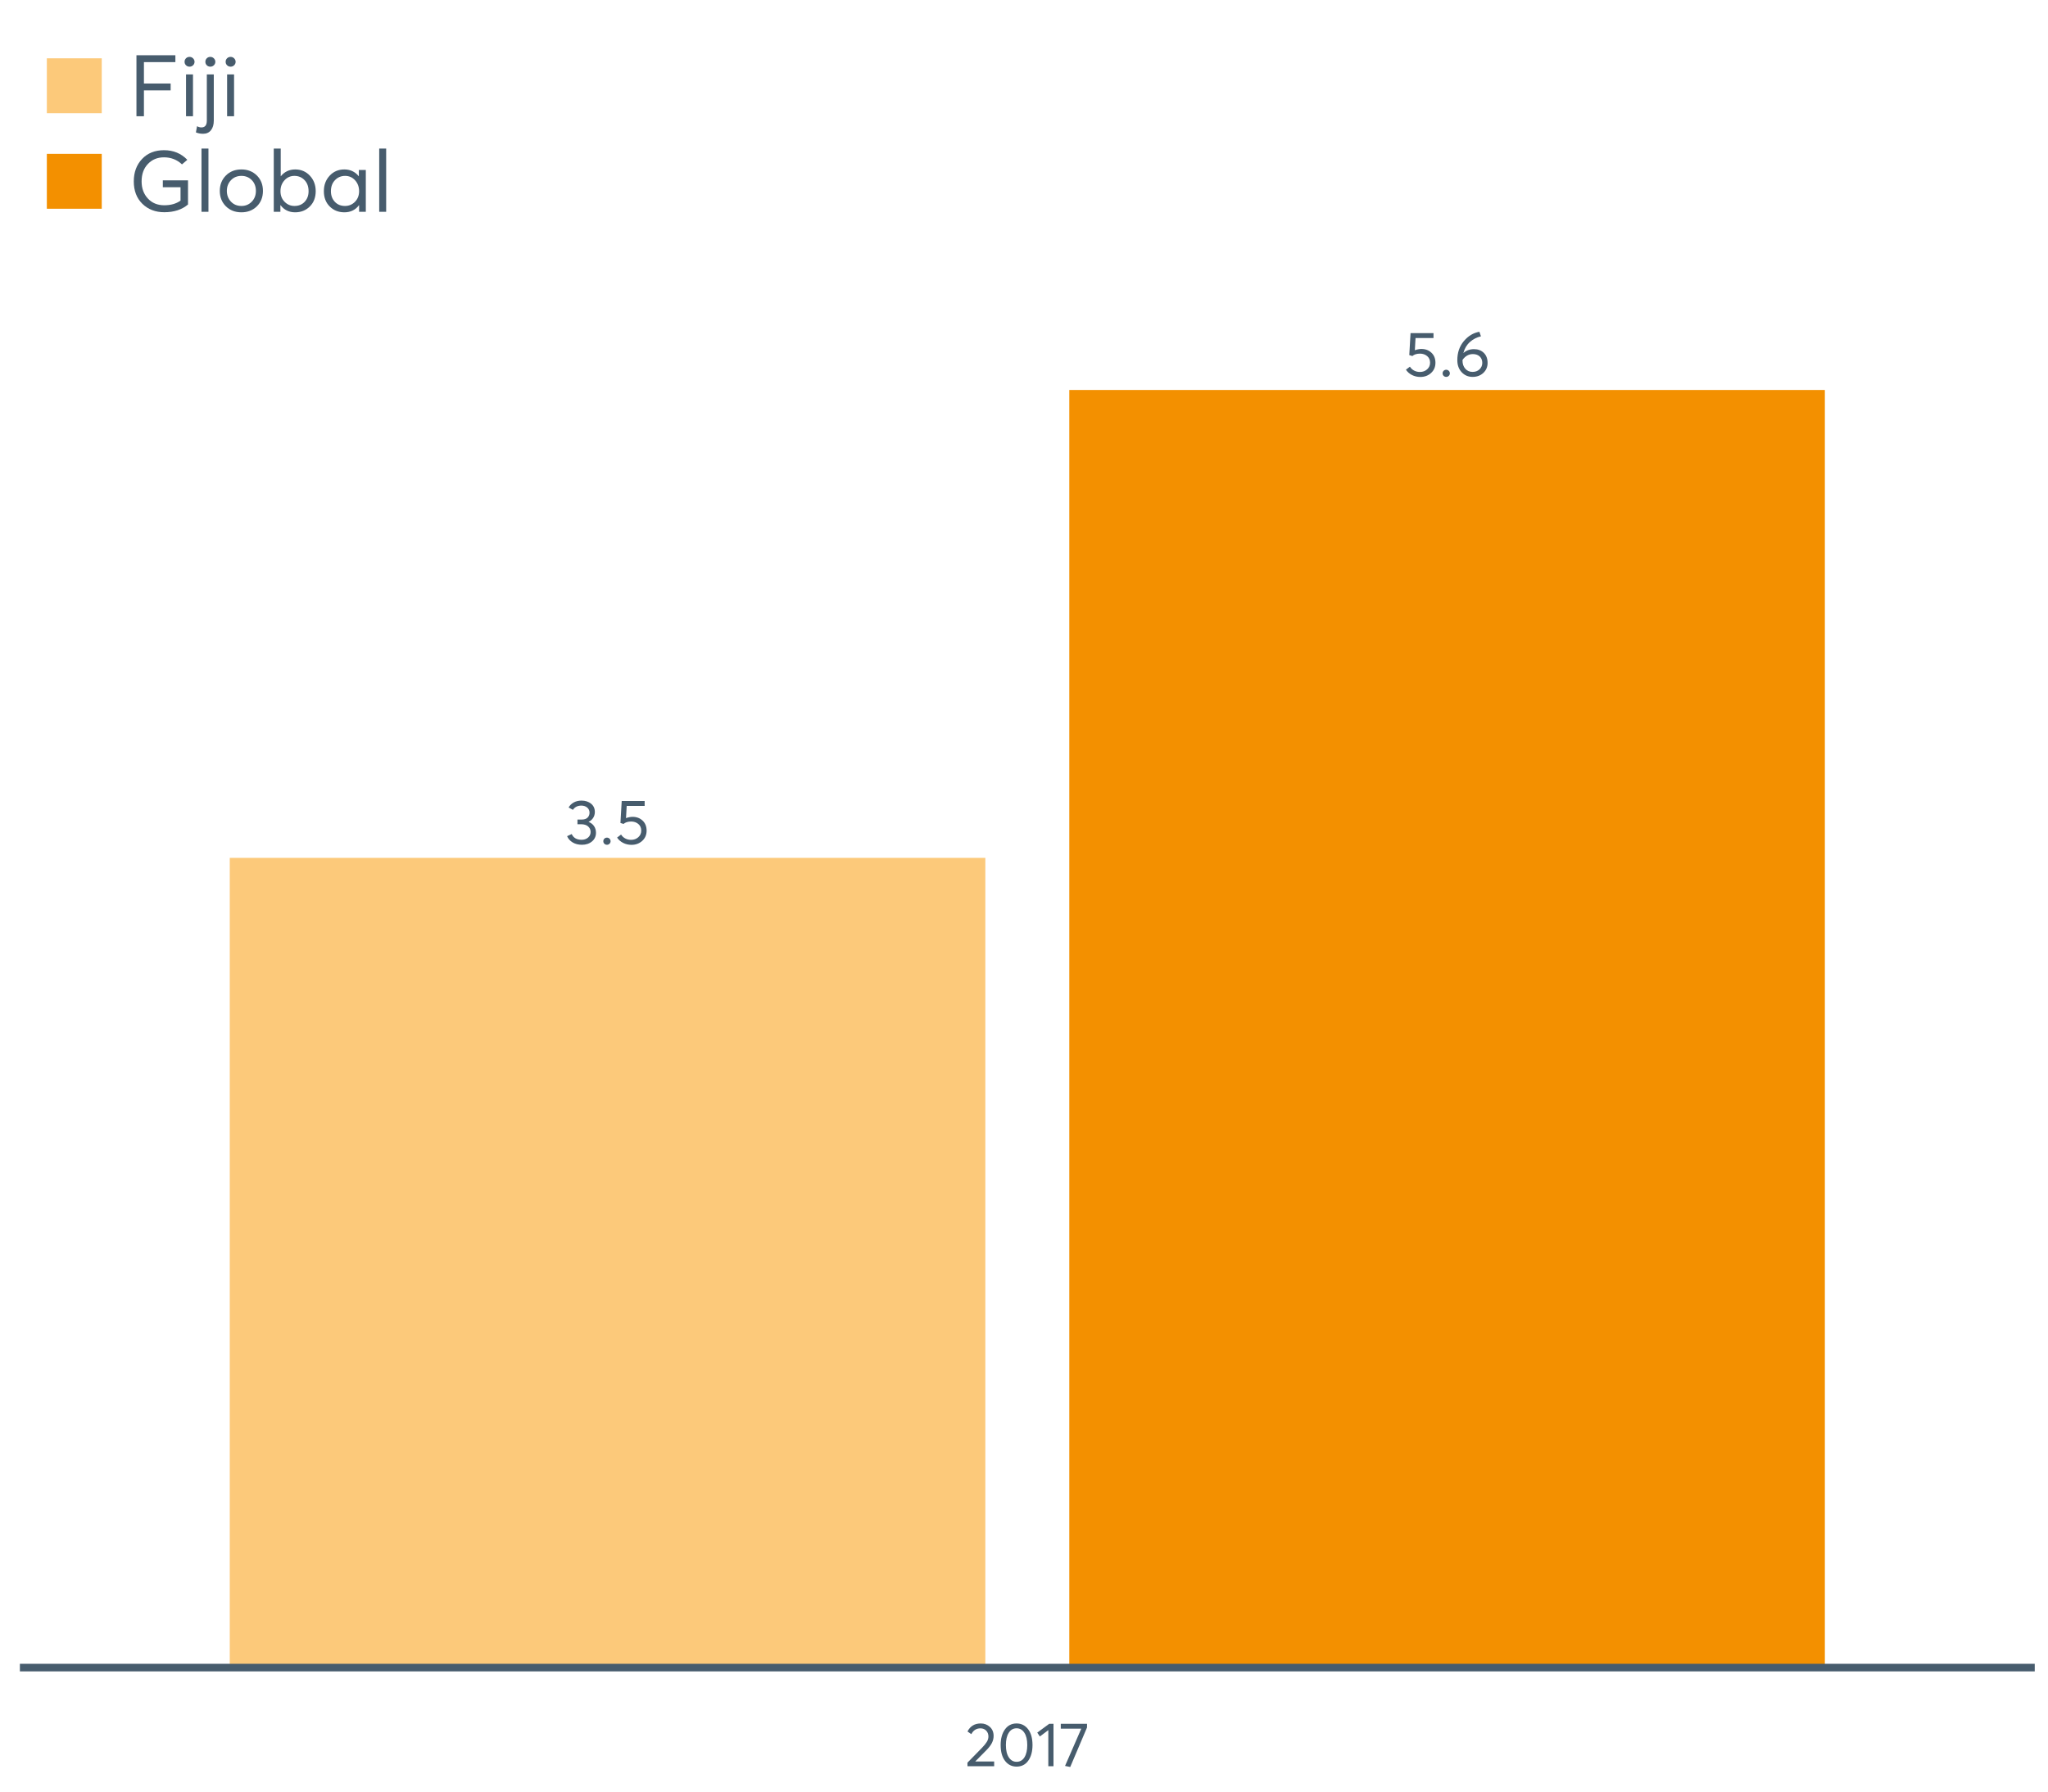
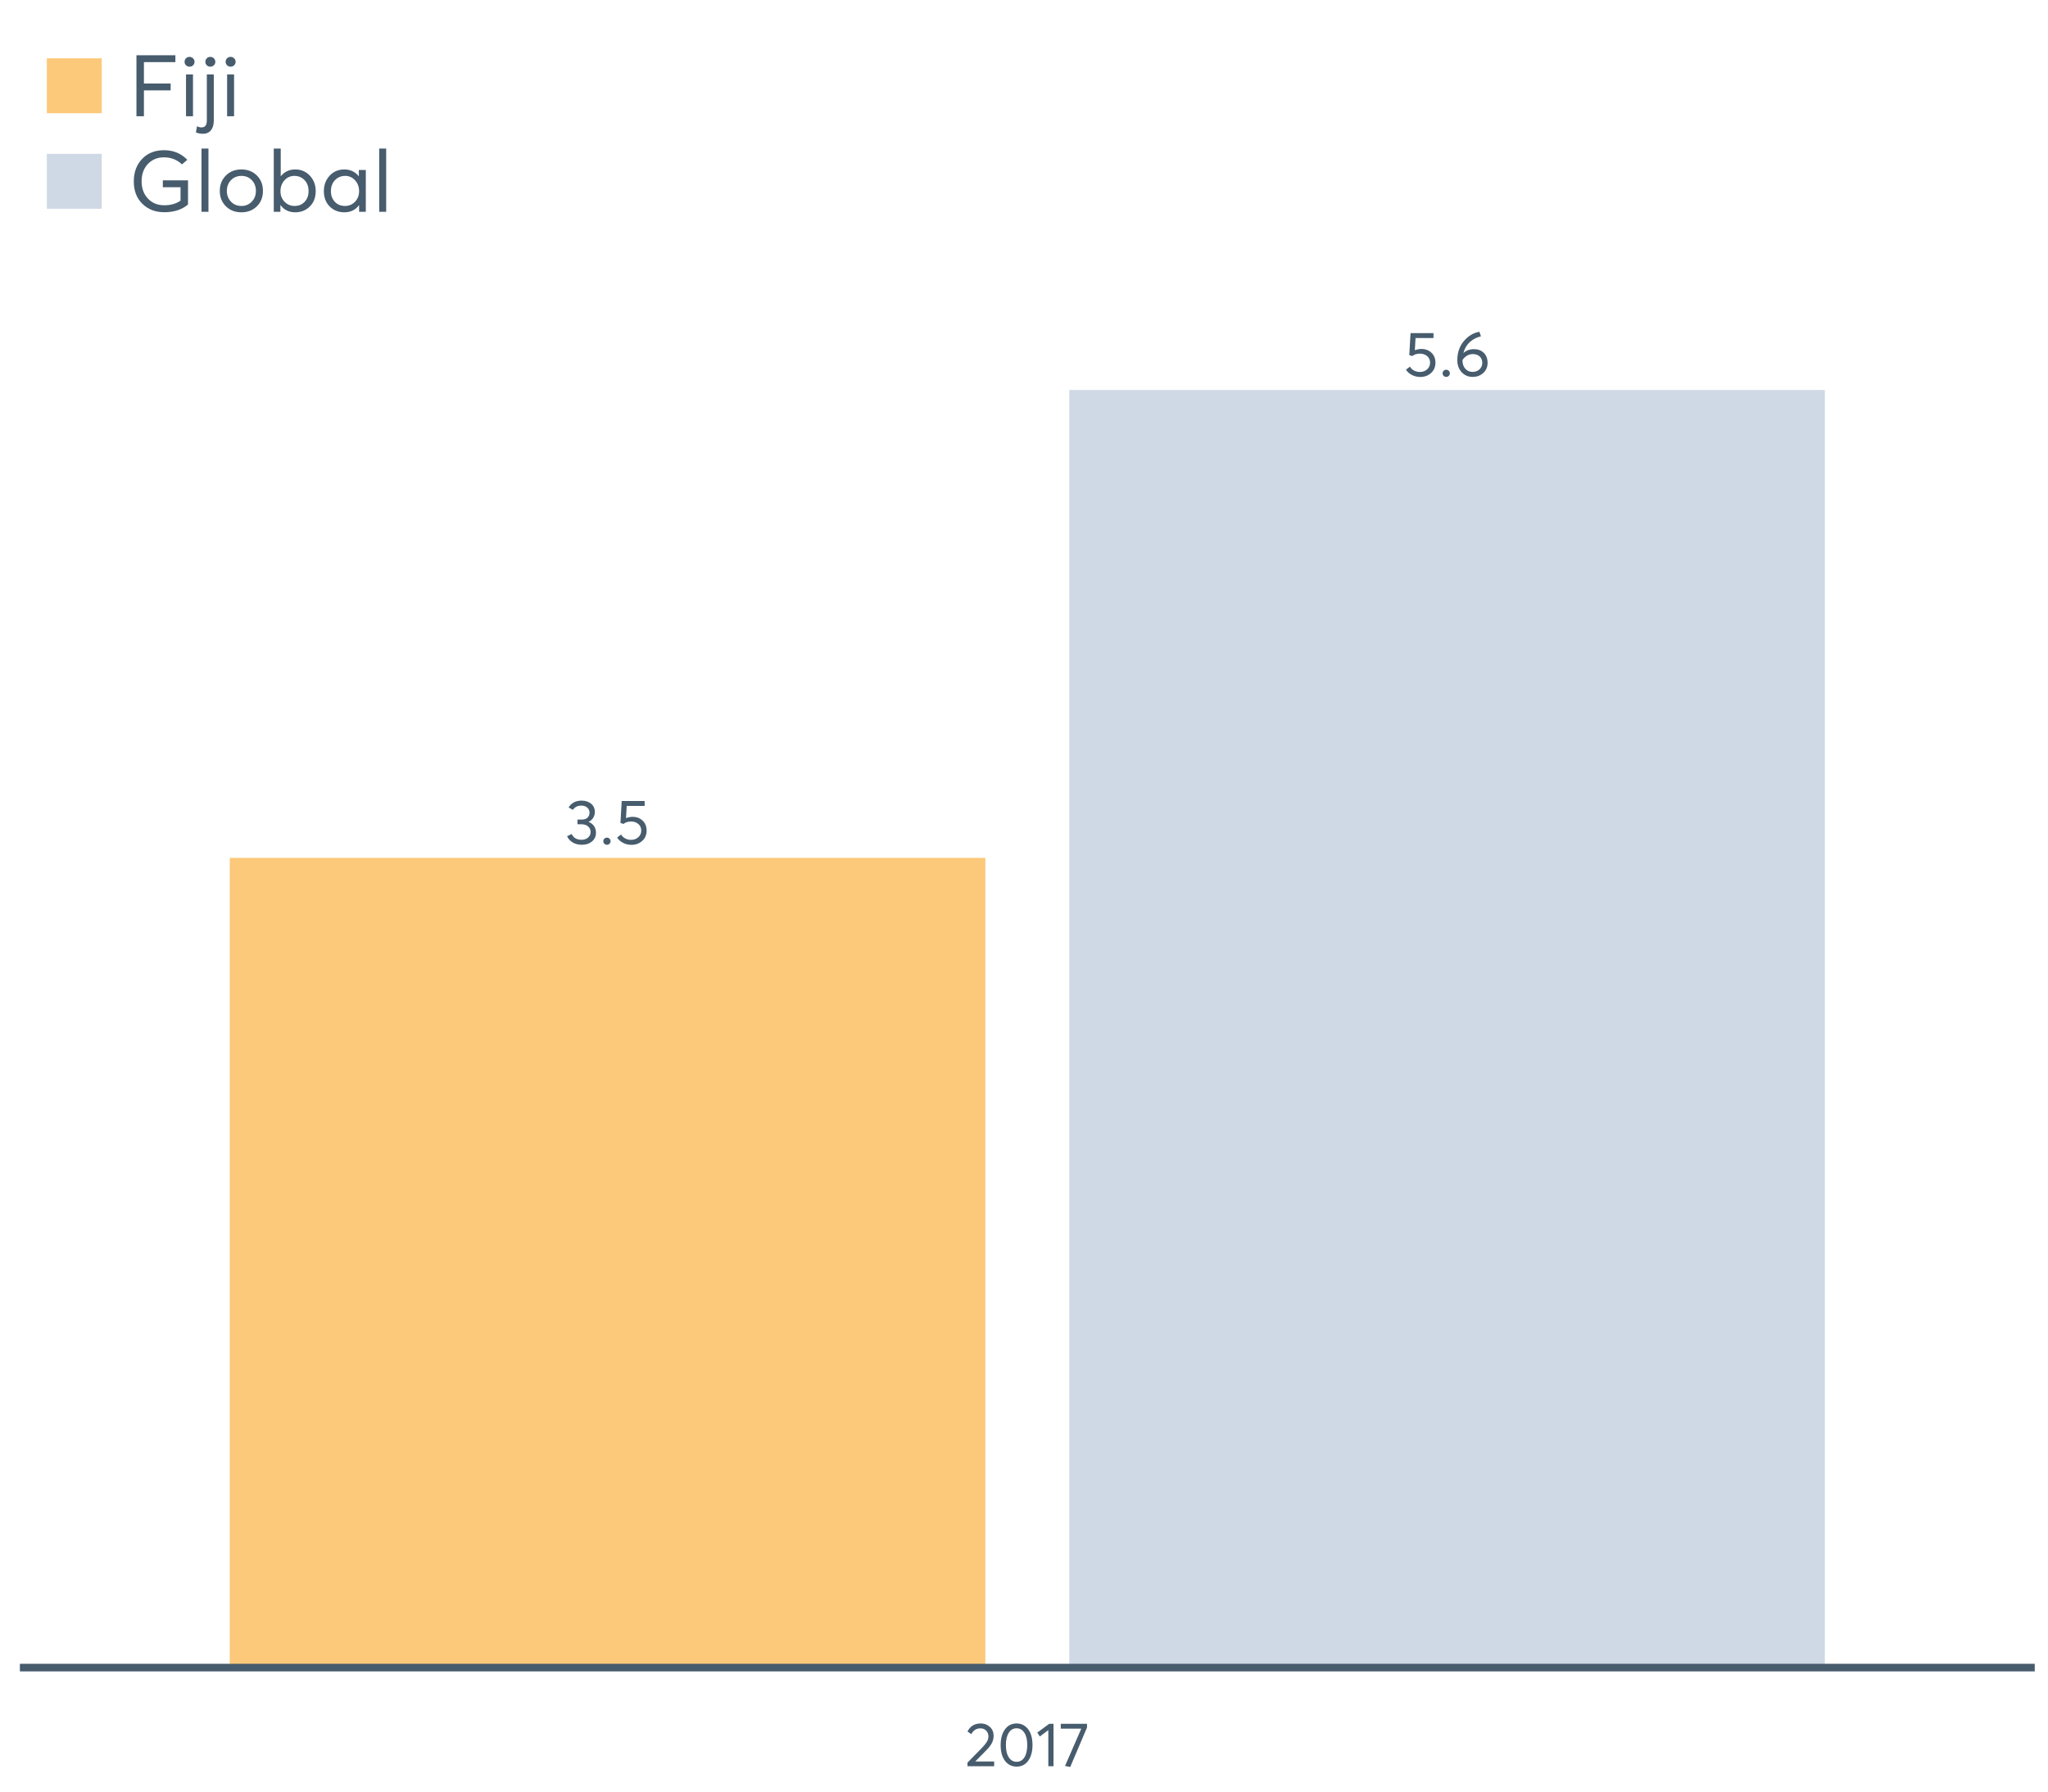
<svg xmlns="http://www.w3.org/2000/svg" xmlns:xlink="http://www.w3.org/1999/xlink" width="822.857pt" height="720pt" viewBox="0 0 822.857 720" version="1.1">
  <defs>
    <g>
      <symbol overflow="visible" id="glyph0-0">
        <path style="stroke:none;" d="M 7.238 -11.074 C 8.844 -11.074 10.188 -10.57 11.262 -9.562 C 12.336 -8.555 12.871 -7.203 12.875 -5.512 C 12.871 -3.852 12.289 -2.488 11.121 -1.422 C 9.953 -0.355 8.512 0.176 6.805 0.18 C 5.602 0.176 4.488 -0.078 3.465 -0.594 C 2.438 -1.109 1.621 -1.828 1.016 -2.742 L 2.617 -3.961 C 3.02 -3.301 3.574 -2.777 4.277 -2.398 C 4.98 -2.016 5.77 -1.828 6.652 -1.828 C 7.785 -1.828 8.746 -2.18 9.535 -2.883 C 10.32 -3.586 10.715 -4.469 10.719 -5.535 C 10.715 -6.668 10.32 -7.562 9.535 -8.215 C 8.746 -8.867 7.797 -9.191 6.68 -9.195 C 5.359 -9.191 4.332 -8.871 3.605 -8.227 L 2.363 -8.609 L 2.871 -17.445 L 12.09 -17.445 L 12.09 -15.465 L 4.875 -15.465 L 4.598 -10.566 C 5.559 -10.902 6.438 -11.074 7.238 -11.074 Z M 7.238 -11.074 " />
      </symbol>
      <symbol overflow="visible" id="glyph0-1">
        <path style="stroke:none;" d="M 3.074 0.152 C 2.648 0.152 2.297 0.016 2.02 -0.266 C 1.738 -0.543 1.598 -0.879 1.602 -1.27 C 1.598 -1.672 1.738 -2.016 2.02 -2.297 C 2.297 -2.578 2.648 -2.719 3.074 -2.719 C 3.461 -2.719 3.797 -2.578 4.086 -2.297 C 4.371 -2.016 4.516 -1.672 4.52 -1.27 C 4.516 -0.879 4.371 -0.543 4.086 -0.266 C 3.797 0.016 3.461 0.152 3.074 0.152 Z M 3.074 0.152 " />
      </symbol>
      <symbol overflow="visible" id="glyph0-2">
        <path style="stroke:none;" d="M 8.125 -10.996 C 9.715 -10.992 11.02 -10.496 12.039 -9.508 C 13.051 -8.516 13.559 -7.168 13.562 -5.461 C 13.559 -3.852 12.988 -2.512 11.848 -1.445 C 10.703 -0.379 9.266 0.152 7.543 0.152 C 5.777 0.152 4.312 -0.473 3.148 -1.727 C 1.977 -2.977 1.395 -4.594 1.398 -6.578 C 1.395 -9.59 2.266 -12.137 4.012 -14.219 C 5.754 -16.301 7.836 -17.555 10.262 -17.98 L 10.895 -16.152 C 9.199 -15.758 7.719 -14.996 6.449 -13.863 C 5.18 -12.73 4.309 -11.258 3.836 -9.449 L 3.859 -9.449 C 4.992 -10.477 6.414 -10.992 8.125 -10.996 Z M 7.516 -1.855 C 8.668 -1.852 9.609 -2.203 10.336 -2.906 C 11.062 -3.609 11.426 -4.469 11.43 -5.484 C 11.426 -6.551 11.082 -7.406 10.398 -8.051 C 9.711 -8.691 8.793 -9.012 7.645 -9.016 C 6.727 -9.012 5.91 -8.781 5.191 -8.328 C 4.473 -7.867 3.902 -7.301 3.48 -6.629 L 3.48 -6.449 C 3.48 -5.078 3.855 -3.969 4.609 -3.125 C 5.359 -2.273 6.328 -1.852 7.516 -1.855 Z M 7.516 -1.855 " />
      </symbol>
      <symbol overflow="visible" id="glyph0-3">
        <path style="stroke:none;" d="M 9.348 -9.043 C 10.273 -8.684 11 -8.125 11.527 -7.363 C 12.051 -6.602 12.316 -5.703 12.316 -4.672 C 12.316 -3.246 11.781 -2.086 10.715 -1.191 C 9.648 -0.293 8.305 0.152 6.68 0.152 C 5.238 0.152 3.996 -0.16 2.957 -0.785 C 1.914 -1.41 1.164 -2.246 0.711 -3.301 L 2.566 -4.164 C 3.258 -2.621 4.586 -1.852 6.551 -1.855 C 7.566 -1.852 8.422 -2.145 9.117 -2.73 C 9.812 -3.312 10.16 -4.07 10.16 -5.004 C 10.16 -5.883 9.828 -6.617 9.168 -7.211 C 8.504 -7.801 7.555 -8.098 6.324 -8.102 L 4.875 -8.102 L 4.875 -9.98 L 6.578 -9.98 C 7.625 -9.977 8.41 -10.238 8.938 -10.766 C 9.461 -11.289 9.727 -11.953 9.727 -12.75 C 9.727 -13.594 9.41 -14.277 8.785 -14.805 C 8.156 -15.328 7.379 -15.59 6.449 -15.594 C 4.941 -15.59 3.809 -15.023 3.047 -13.891 L 1.32 -14.832 C 1.789 -15.676 2.473 -16.348 3.363 -16.848 C 4.254 -17.344 5.297 -17.594 6.5 -17.598 C 8.039 -17.594 9.32 -17.184 10.336 -16.367 C 11.352 -15.543 11.859 -14.43 11.859 -13.027 C 11.859 -12.16 11.637 -11.379 11.199 -10.68 C 10.754 -9.973 10.137 -9.434 9.348 -9.066 Z M 9.348 -9.043 " />
      </symbol>
      <symbol overflow="visible" id="glyph1-0">
        <path style="stroke:none;" d="M 4.141 -1.91 L 11.707 -1.91 L 11.707 0 L 0.992 0 L 0.969 -1.438 L 6.797 -7.391 C 7.656 -8.281 8.305 -9.078 8.742 -9.773 C 9.18 -10.469 9.398 -11.195 9.402 -11.957 C 9.398 -12.898 9.102 -13.68 8.508 -14.301 C 7.914 -14.918 7.145 -15.227 6.203 -15.23 C 4.562 -15.227 3.34 -14.449 2.531 -12.898 L 0.992 -13.965 C 2.078 -16.113 3.855 -17.191 6.324 -17.191 C 7.742 -17.191 8.957 -16.734 9.969 -15.824 C 10.977 -14.914 11.484 -13.699 11.484 -12.18 C 11.484 -11.199 11.258 -10.266 10.812 -9.375 C 10.363 -8.48 9.621 -7.504 8.582 -6.449 L 4.141 -1.961 Z M 4.141 -1.91 " />
      </symbol>
      <symbol overflow="visible" id="glyph1-1">
        <path style="stroke:none;" d="M 7.789 0.148 C 5.883 0.145 4.344 -0.617 3.164 -2.145 C 1.98 -3.676 1.387 -5.797 1.391 -8.508 C 1.387 -11.086 1.957 -13.176 3.102 -14.785 C 4.238 -16.387 5.801 -17.191 7.789 -17.191 C 9.688 -17.191 11.23 -16.426 12.414 -14.895 C 13.594 -13.363 14.184 -11.234 14.188 -8.508 C 14.184 -5.926 13.617 -3.836 12.488 -2.242 C 11.352 -0.648 9.785 0.145 7.789 0.148 Z M 7.789 -1.785 C 9.141 -1.781 10.195 -2.383 10.953 -3.594 C 11.703 -4.797 12.082 -6.438 12.082 -8.508 C 12.082 -10.641 11.688 -12.297 10.902 -13.48 C 10.113 -14.66 9.074 -15.25 7.789 -15.254 C 6.445 -15.25 5.395 -14.645 4.637 -13.43 C 3.871 -12.215 3.492 -10.574 3.496 -8.508 C 3.492 -6.391 3.887 -4.738 4.676 -3.559 C 5.461 -2.371 6.496 -1.781 7.789 -1.785 Z M 7.789 -1.785 " />
      </symbol>
      <symbol overflow="visible" id="glyph1-2">
        <path style="stroke:none;" d="M 4.961 0 L 4.961 -14.512 L 1.562 -11.957 L 0.52 -13.52 L 5.309 -17.043 L 7.043 -17.043 L 7.043 0 Z M 4.961 0 " />
      </symbol>
      <symbol overflow="visible" id="glyph1-3">
        <path style="stroke:none;" d="M 0.668 -17.043 L 11.211 -17.043 L 11.211 -15.578 L 4.465 0.297 L 2.383 -0.125 L 8.906 -15.105 L 0.668 -15.105 Z M 0.668 -17.043 " />
      </symbol>
      <symbol overflow="visible" id="glyph2-0">
        <path style="stroke:none;" d="M 3.109 0 L 3.109 -24.516 L 18.75 -24.516 L 18.75 -21.754 L 6.113 -21.754 L 6.113 -13.156 L 16.848 -13.156 L 16.848 -10.395 L 6.113 -10.395 L 6.113 0 Z M 3.109 0 " />
      </symbol>
      <symbol overflow="visible" id="glyph2-1">
        <path style="stroke:none;" d="M 4.316 -19.922 C 3.738 -19.922 3.262 -20.109 2.883 -20.492 C 2.5 -20.867 2.309 -21.336 2.312 -21.891 C 2.309 -22.441 2.5 -22.906 2.883 -23.289 C 3.262 -23.668 3.738 -23.859 4.316 -23.859 C 4.867 -23.859 5.34 -23.66 5.73 -23.27 C 6.121 -22.875 6.316 -22.418 6.32 -21.891 C 6.316 -21.336 6.121 -20.867 5.73 -20.492 C 5.34 -20.109 4.867 -19.922 4.316 -19.922 Z M 2.898 0 L 2.898 -16.816 L 5.695 -16.816 L 5.695 0 Z M 2.898 0 " />
      </symbol>
      <symbol overflow="visible" id="glyph2-2">
        <path style="stroke:none;" d="M 4.039 -19.922 C 3.461 -19.922 2.984 -20.109 2.605 -20.492 C 2.227 -20.867 2.039 -21.336 2.039 -21.891 C 2.039 -22.441 2.227 -22.906 2.605 -23.289 C 2.984 -23.668 3.461 -23.859 4.039 -23.859 C 4.586 -23.859 5.059 -23.66 5.453 -23.27 C 5.844 -22.875 6.039 -22.418 6.043 -21.891 C 6.039 -21.336 5.844 -20.867 5.453 -20.492 C 5.059 -20.109 4.586 -19.922 4.039 -19.922 Z M 1.141 7.043 C 0.082 7.043 -0.883 6.859 -1.762 6.492 L -1.312 4.004 C -0.711 4.324 -0.125 4.488 0.449 4.488 C 1.898 4.488 2.625 3.578 2.625 1.762 L 2.625 -16.816 L 5.422 -16.816 L 5.422 1.762 C 5.418 3.391 5.039 4.68 4.281 5.625 C 3.52 6.57 2.473 7.043 1.141 7.043 Z M 1.141 7.043 " />
      </symbol>
      <symbol overflow="visible" id="glyph2-3">
        <path style="stroke:none;" d="M 13.707 -12.637 L 23.824 -12.637 L 23.824 -2.934 C 21.383 -0.863 18.203 0.168 14.293 0.172 C 10.723 0.168 7.789 -0.957 5.488 -3.211 C 3.188 -5.465 2.039 -8.469 2.039 -12.223 C 2.039 -15.879 3.148 -18.883 5.367 -21.234 C 7.586 -23.582 10.527 -24.754 14.191 -24.758 C 17.941 -24.754 21.059 -23.465 23.547 -20.891 L 21.406 -19.059 C 19.398 -20.945 16.984 -21.891 14.156 -21.891 C 11.555 -21.891 9.406 -21.004 7.715 -19.23 C 6.023 -17.457 5.18 -15.121 5.18 -12.223 C 5.18 -9.438 6.02 -7.141 7.699 -5.336 C 9.379 -3.527 11.574 -2.625 14.293 -2.625 C 16.914 -2.625 19.09 -3.246 20.82 -4.488 L 20.82 -9.875 L 13.707 -9.875 Z M 13.707 -12.637 " />
      </symbol>
      <symbol overflow="visible" id="glyph2-4">
        <path style="stroke:none;" d="M 2.898 0 L 2.898 -25.414 L 5.695 -25.414 L 5.695 0 Z M 2.898 0 " />
      </symbol>
      <symbol overflow="visible" id="glyph2-5">
        <path style="stroke:none;" d="M 10.324 0.207 C 7.746 0.203 5.648 -0.609 4.039 -2.242 C 2.422 -3.875 1.617 -5.926 1.621 -8.391 C 1.617 -10.852 2.422 -12.906 4.039 -14.555 C 5.648 -16.199 7.746 -17.02 10.324 -17.023 C 12.809 -17.02 14.867 -16.215 16.504 -14.605 C 18.137 -12.992 18.953 -10.922 18.957 -8.391 C 18.953 -5.859 18.137 -3.793 16.504 -2.191 C 14.867 -0.594 12.809 0.203 10.324 0.207 Z M 10.324 -2.348 C 11.957 -2.344 13.332 -2.914 14.449 -4.055 C 15.566 -5.195 16.125 -6.641 16.125 -8.391 C 16.125 -10.164 15.57 -11.613 14.465 -12.742 C 13.359 -13.867 11.98 -14.43 10.324 -14.434 C 8.598 -14.43 7.188 -13.848 6.094 -12.688 C 5 -11.523 4.453 -10.094 4.453 -8.391 C 4.453 -6.688 5 -5.254 6.094 -4.09 C 7.188 -2.926 8.598 -2.344 10.324 -2.348 Z M 10.324 -2.348 " />
      </symbol>
      <symbol overflow="visible" id="glyph2-6">
        <path style="stroke:none;" d="M 11.324 -17.023 C 13.672 -17.02 15.629 -16.188 17.195 -14.52 C 18.758 -12.848 19.539 -10.77 19.543 -8.285 C 19.539 -5.754 18.75 -3.703 17.176 -2.141 C 15.598 -0.574 13.637 0.203 11.289 0.207 C 8.801 0.203 6.844 -0.75 5.422 -2.66 L 5.352 -2.66 L 5.352 0 L 2.691 0 L 2.691 -25.414 L 5.488 -25.414 L 5.488 -14.293 L 5.523 -14.293 C 6.996 -16.109 8.93 -17.02 11.324 -17.023 Z M 11.016 -2.348 C 12.695 -2.344 14.059 -2.902 15.105 -4.02 C 16.152 -5.137 16.676 -6.559 16.676 -8.285 C 16.676 -10.129 16.133 -11.613 15.051 -12.742 C 13.969 -13.867 12.613 -14.43 10.98 -14.434 C 9.391 -14.43 8.059 -13.836 6.992 -12.652 C 5.918 -11.465 5.383 -10.012 5.387 -8.285 C 5.383 -6.559 5.938 -5.137 7.043 -4.02 C 8.145 -2.902 9.469 -2.344 11.016 -2.348 Z M 11.016 -2.348 " />
      </symbol>
      <symbol overflow="visible" id="glyph2-7">
        <path style="stroke:none;" d="M 15.711 -16.816 L 18.508 -16.816 L 18.508 0 L 15.812 0 L 15.812 -2.66 L 15.777 -2.66 C 14.348 -0.75 12.391 0.203 9.91 0.207 C 7.535 0.203 5.566 -0.574 4.004 -2.141 C 2.434 -3.703 1.652 -5.754 1.656 -8.285 C 1.652 -10.77 2.43 -12.848 3.988 -14.52 C 5.539 -16.188 7.5 -17.02 9.875 -17.023 C 12.266 -17.02 14.199 -16.109 15.676 -14.293 L 15.711 -14.293 Z M 10.152 -2.348 C 11.715 -2.344 13.051 -2.902 14.156 -4.02 C 15.258 -5.137 15.809 -6.559 15.812 -8.285 C 15.809 -10.012 15.273 -11.465 14.207 -12.652 C 13.133 -13.836 11.793 -14.43 10.184 -14.434 C 8.574 -14.43 7.223 -13.859 6.129 -12.723 C 5.035 -11.582 4.488 -10.105 4.488 -8.285 C 4.488 -6.559 5.012 -5.137 6.059 -4.02 C 7.105 -2.902 8.469 -2.344 10.152 -2.348 Z M 10.152 -2.348 " />
      </symbol>
    </g>
    <clipPath id="clip1">
      <path d="M 7.992 105.375 L 818.531 105.375 L 818.531 671.164 L 7.992 671.164 Z M 7.992 105.375 " />
    </clipPath>
  </defs>
-   <g id="surface17384">
+   <g id="surface2018">
    <g clip-path="url(#clip1)" clip-rule="nonzero">
-       <path style=" stroke:none;fill-rule:nonzero;fill:rgb(95.294%,56.471%,0%);fill-opacity:1;" d="M 429.625 156.723 L 733.203 156.723 L 733.203 670.164 L 429.625 670.164 Z M 429.625 156.723 " />
+       <path style=" stroke:none;fill-rule:nonzero;fill:rgb(81.176%,85.098%,89.804%);fill-opacity:1;" d="M 429.625 156.723 L 733.203 156.723 L 733.203 670.164 L 429.625 670.164 Z M 429.625 156.723 " />
      <path style=" stroke:none;fill-rule:nonzero;fill:rgb(98.824%,78.824%,47.843%);fill-opacity:1;" d="M 92.316 344.754 L 395.895 344.754 L 395.895 670.164 L 92.316 670.164 Z M 92.316 344.754 " />
      <g style="fill:rgb(27.843%,36.078%,42.745%);fill-opacity:1;">
        <use xlink:href="#glyph0-0" x="563.867" y="151.312" />
        <use xlink:href="#glyph0-1" x="578.013" y="151.312" />
        <use xlink:href="#glyph0-2" x="584.133" y="151.312" />
      </g>
      <g style="fill:rgb(27.843%,36.078%,42.745%);fill-opacity:1;">
        <use xlink:href="#glyph0-3" x="227.141" y="339.344" />
        <use xlink:href="#glyph0-1" x="240.804" y="339.344" />
        <use xlink:href="#glyph0-0" x="246.924" y="339.344" />
      </g>
    </g>
    <path style="fill:none;stroke-width:3.043;stroke-linecap:butt;stroke-linejoin:round;stroke:rgb(27.843%,36.078%,42.745%);stroke-opacity:1;stroke-miterlimit:10;" d="M 7.992 670.164 L 817.531 670.164 " />
    <g style="fill:rgb(27.843%,36.078%,42.745%);fill-opacity:1;">
      <use xlink:href="#glyph1-0" x="387.734" y="709.812" />
      <use xlink:href="#glyph1-1" x="400.658" y="709.812" />
      <use xlink:href="#glyph1-2" x="416.236" y="709.812" />
      <use xlink:href="#glyph1-3" x="425.538" y="709.812" />
    </g>
    <path style=" stroke:none;fill-rule:nonzero;fill:rgb(98.824%,78.824%,47.843%);fill-opacity:1;" d="M 18.82 23.43 L 40.883 23.43 L 40.883 45.492 L 18.82 45.492 Z M 18.82 23.43 " />
-     <path style=" stroke:none;fill-rule:nonzero;fill:rgb(95.294%,56.471%,0%);fill-opacity:1;" d="M 18.82 61.828 L 40.883 61.828 L 40.883 83.891 L 18.82 83.891 Z M 18.82 61.828 " />
+     <path style=" stroke:none;fill-rule:nonzero;fill:rgb(81.176%,85.098%,89.804%);fill-opacity:1;" d="M 18.82 61.828 L 40.883 61.828 L 40.883 83.891 L 18.82 83.891 Z M 18.82 61.828 " />
    <g style="fill:rgb(27.843%,36.078%,42.745%);fill-opacity:1;">
      <use xlink:href="#glyph2-0" x="51.715" y="46.719" />
      <use xlink:href="#glyph2-1" x="71.845" y="46.719" />
      <use xlink:href="#glyph2-2" x="80.476" y="46.719" />
      <use xlink:href="#glyph2-1" x="88.349" y="46.719" />
    </g>
    <g style="fill:rgb(27.843%,36.078%,42.745%);fill-opacity:1;">
      <use xlink:href="#glyph2-3" x="51.715" y="85.117" />
      <use xlink:href="#glyph2-4" x="78.06" y="85.117" />
      <use xlink:href="#glyph2-5" x="86.691" y="85.117" />
      <use xlink:href="#glyph2-6" x="107.305" y="85.117" />
      <use xlink:href="#glyph2-7" x="128.47" y="85.117" />
      <use xlink:href="#glyph2-4" x="149.463" y="85.117" />
    </g>
  </g>
</svg>
